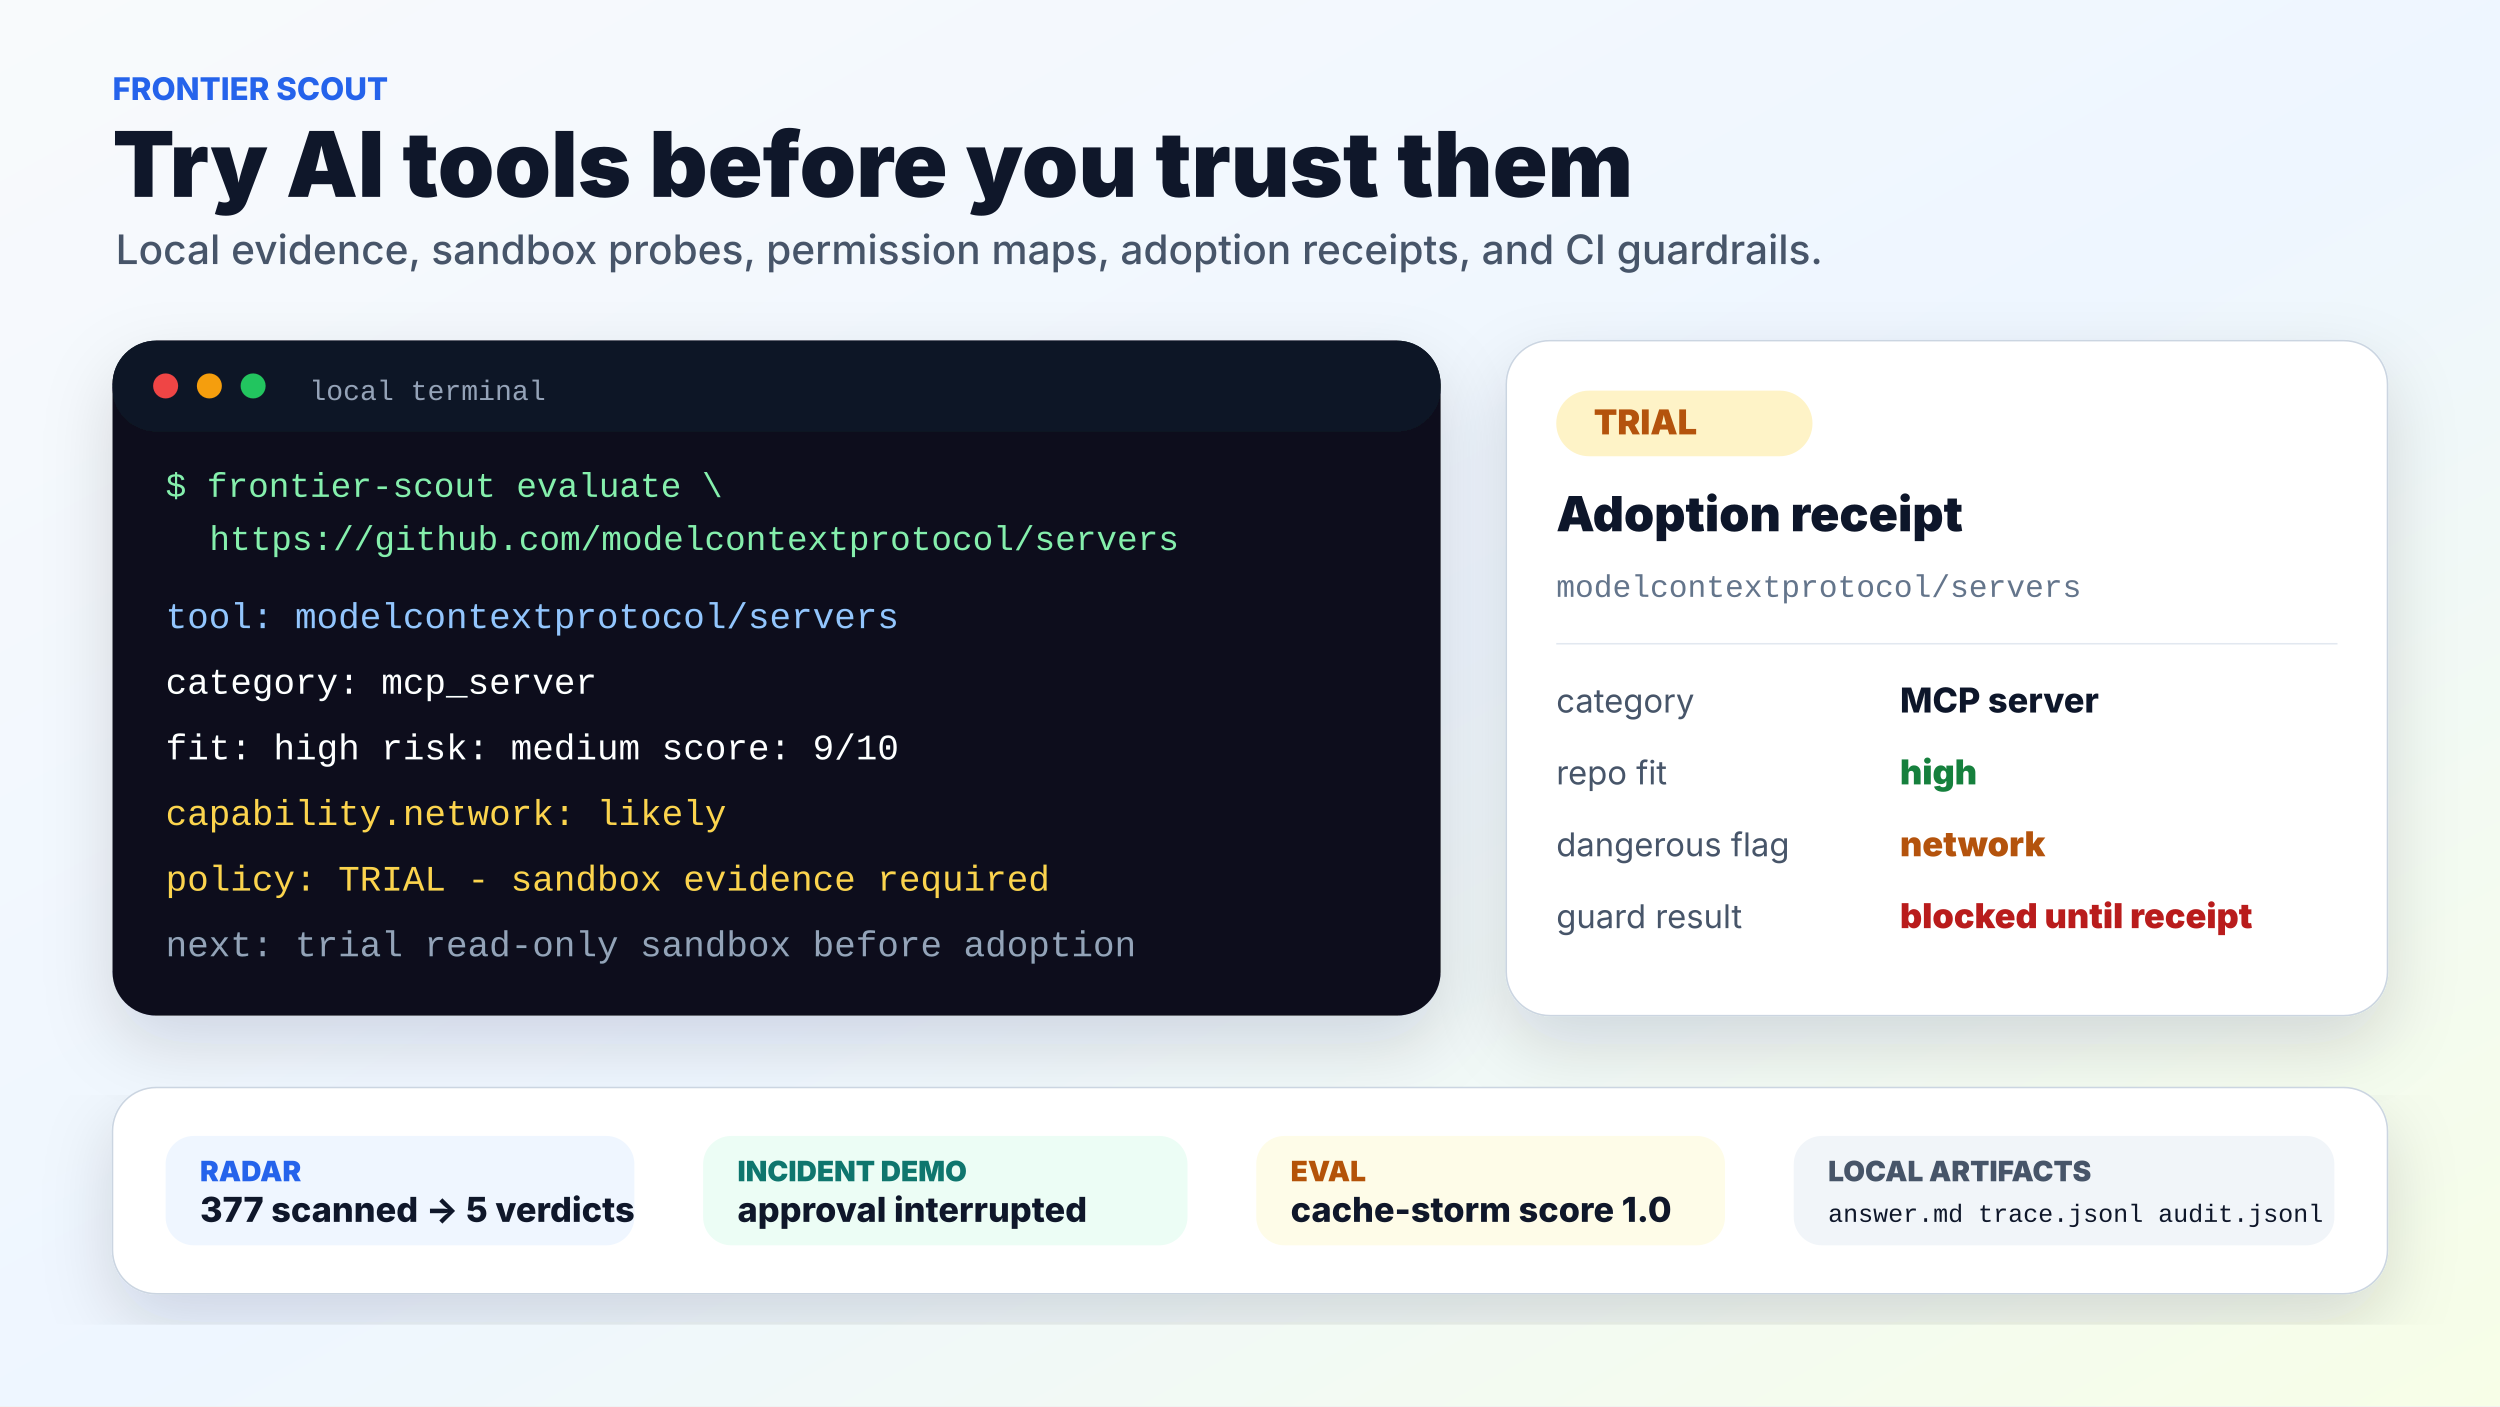
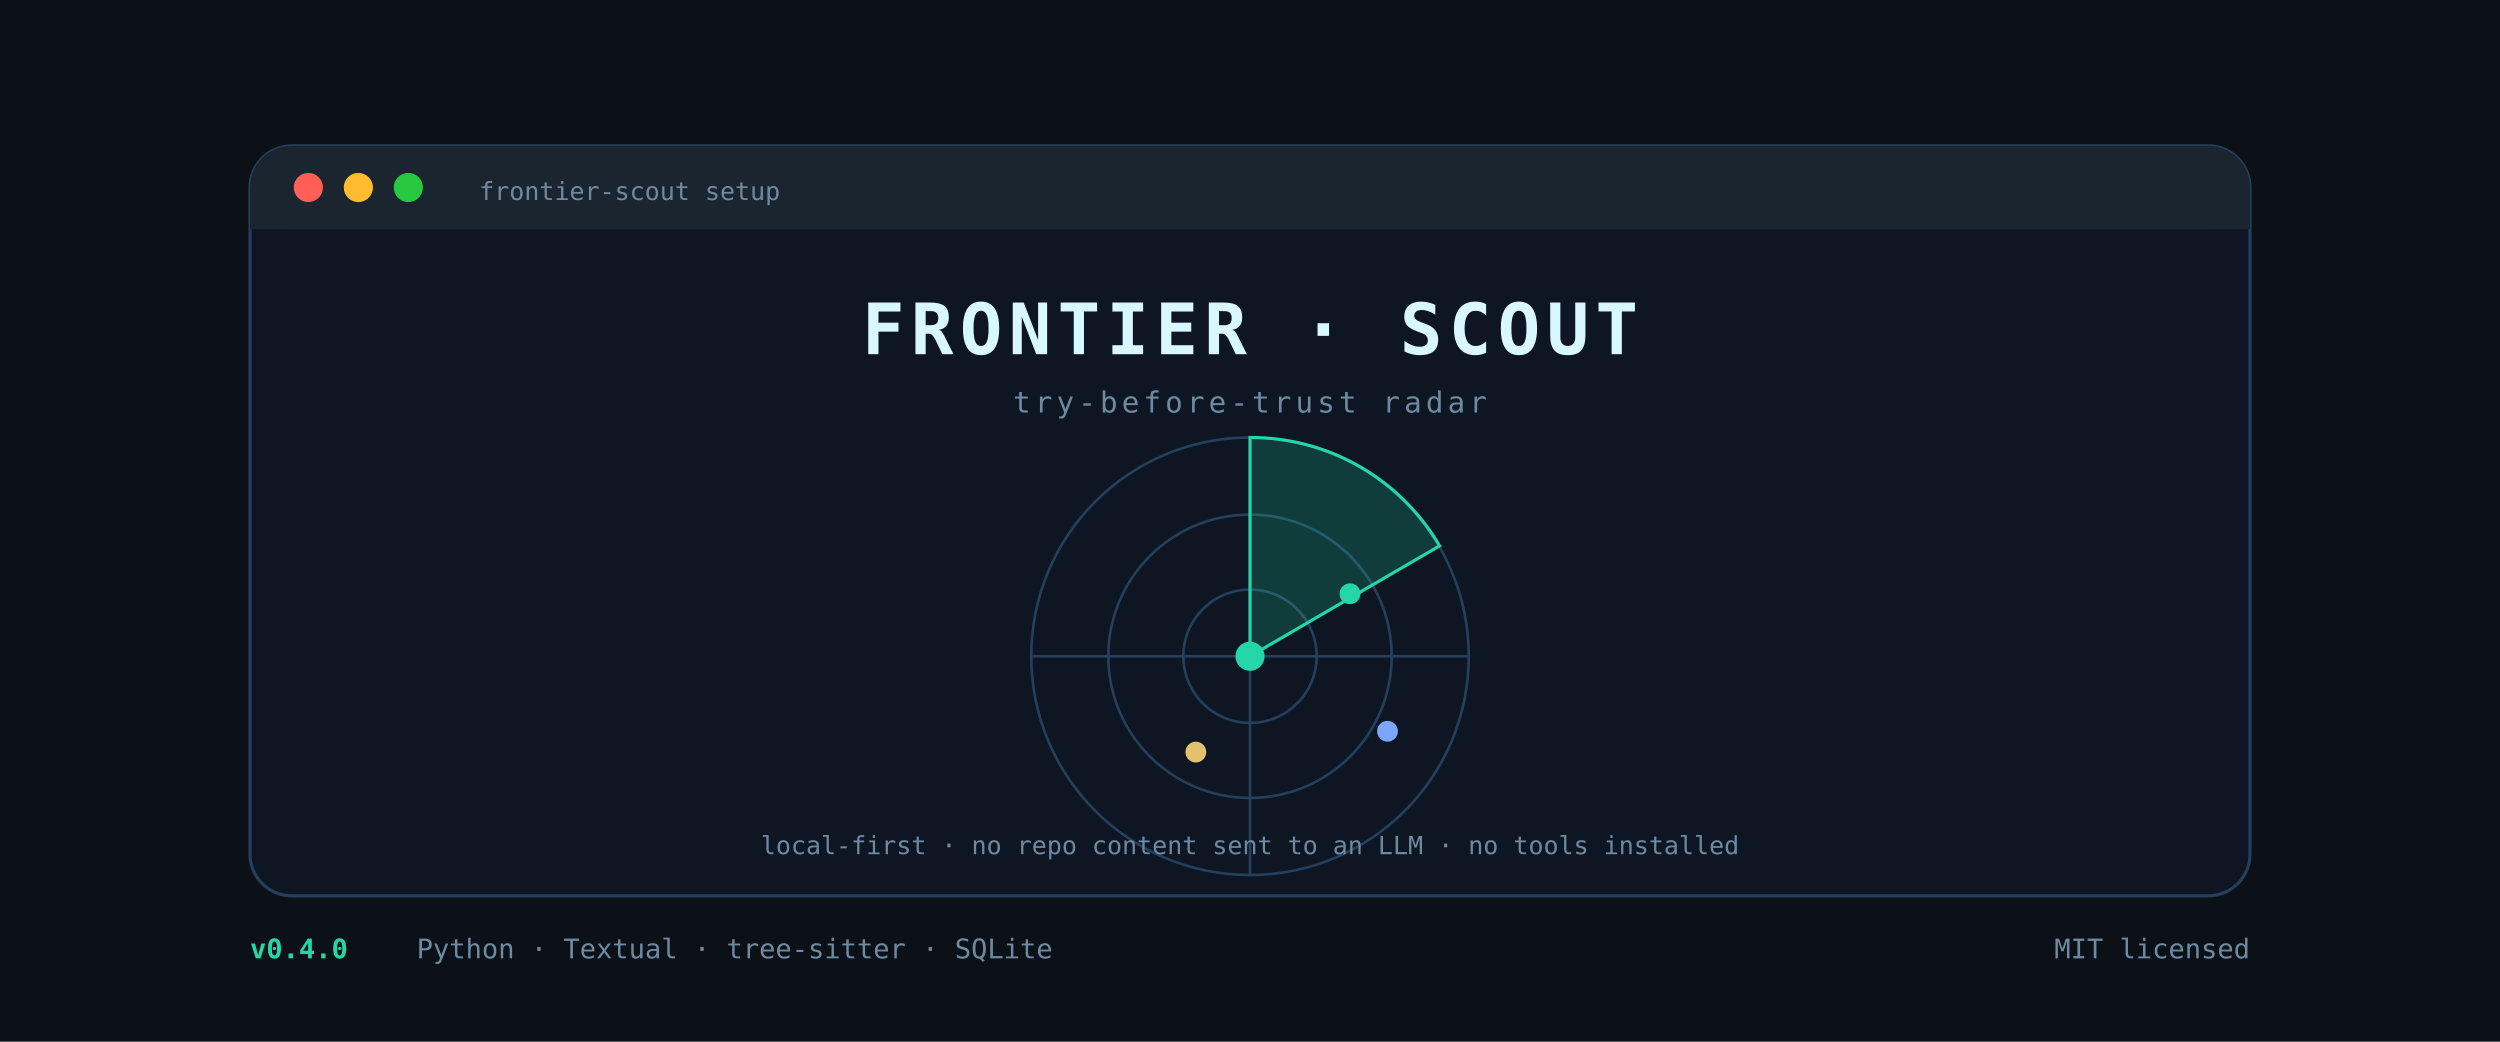
- <svg xmlns="http://www.w3.org/2000/svg" width="1600" height="900" viewBox="0 0 1600 900" role="img" aria-labelledby="title desc">
+ <svg xmlns="http://www.w3.org/2000/svg" viewBox="0 0 1200 500" role="img" aria-labelledby="title desc">
  <defs>
-     <linearGradient id="hero-bg" x1="0" y1="0" x2="1" y2="1">
-       <stop offset="0" stop-color="#f8fafc" />
-       <stop offset="0.52" stop-color="#eef6ff" />
-       <stop offset="1" stop-color="#f7fee7" />
-     </linearGradient>
-     <filter id="shadow" x="-10%" y="-10%" width="120%" height="125%">
-       <feDropShadow dx="0" dy="18" stdDeviation="22" flood-color="#0f172a" flood-opacity="0.14" />
-     </filter>
    <style>
-       .sans { font-family: Inter, ui-sans-serif, system-ui, -apple-system, BlinkMacSystemFont, "Segoe UI", Arial, sans-serif; }
-       .mono { font-family: "SFMono-Regular", Menlo, Consolas, "Liberation Mono", monospace; }
-       .ink { fill: #0f172a; }
-       .muted { fill: #475569; }
-       .soft { fill: #64748b; }
-       .blue { fill: #2563eb; }
-       .teal { fill: #0f766e; }
-       .green { fill: #15803d; }
-       .amber { fill: #b45309; }
-       .red { fill: #b91c1c; }
-       .white { fill: #ffffff; }
-       .terminal { fill: #08111f; }
-       .term-muted { fill: #94a3b8; }
-       .term-green { fill: #86efac; }
-       .term-blue { fill: #93c5fd; }
-       .term-amber { fill: #fcd34d; }
-       .stroke { stroke: #cbd5e1; }
+       .mono { font-family: "JetBrains Mono", "SFMono-Regular", Menlo, Consolas, monospace; }
+       .ink  { fill: #d9f7ff; }
+       .muted { fill: #6e8aa1; }
+       .mint { fill: #24d6a8; }
+       .border { stroke: #25405c; fill: none; }
+       .ring { stroke: #25405c; stroke-width: 1.25; fill: none; }
+       .sweep-mint { stroke: #24d6a8; stroke-width: 1.5; fill: #24d6a8; fill-opacity: 0.2; }
    </style>
  </defs>
-   <rect width="1600" height="900" fill="url(#hero-bg)" />
-   <g transform="translate(72 64)">
-     <text x="0" y="0" class="sans blue" font-size="20" font-weight="800">FRONTIER SCOUT</text>
-     <text x="0" y="62" class="sans ink" font-size="58" font-weight="900">Try AI tools before you trust them</text>
-     <text x="2" y="105" class="sans muted" font-size="26" font-weight="500">Local evidence, sandbox probes, permission maps, adoption receipts, and CI guardrails.</text>
+   <rect width="1200" height="500" fill="#0b1117" />
+   <g transform="translate(120 70)">
+     <rect x="0" y="0" width="960" height="360" rx="20" fill="#0d1622" stroke="#25405c" stroke-width="1.5" />
+     <rect x="0" y="0" width="960" height="40" rx="20" fill="#1b2530" />
+     <rect x="0" y="20" width="960" height="20" fill="#1b2530" />
+     <circle cx="28" cy="20" r="7" fill="#ff5f57" />
+     <circle cx="52" cy="20" r="7" fill="#febc2e" />
+     <circle cx="76" cy="20" r="7" fill="#28c840" />
+     <text x="110" y="26" class="mono muted" font-size="12">frontier-scout setup</text>
+     <text x="480" y="100" text-anchor="middle" class="mono ink" font-size="34" font-weight="700" letter-spacing="3">FRONTIER · SCOUT</text>
+     <text x="480" y="128" text-anchor="middle" class="mono muted" font-size="14" letter-spacing="2">try-before-trust radar</text>
+     <g transform="translate(480 245)">
+       <circle r="105" class="ring" />
+       <circle r="68" class="ring" />
+       <circle r="32" class="ring" />
+       <line x1="-105" y1="0" x2="105" y2="0" class="ring" />
+       <line x1="0" y1="-105" x2="0" y2="105" class="ring" />
+       <path d="M 0 0 L 0 -105 A 105 105 0 0 1 91 -53 Z" class="sweep-mint" />
+       <circle r="7" fill="#24d6a8" />
+       <circle cx="48" cy="-30" r="5" fill="#24d6a8" />
+       <circle cx="-26" cy="46" r="5" fill="#e3c26f" />
+       <circle cx="66" cy="36" r="5" fill="#7aa6ff" />
+     </g>
+     <text x="480" y="340" text-anchor="middle" class="mono muted" font-size="12">local-first  ·  no repo content sent to an LLM  ·  no tools installed</text>
  </g>
-   <g transform="translate(72 218)" filter="url(#shadow)">
-     <rect x="0" y="0" width="850" height="432" rx="28" class="terminal" />
-     <rect x="0" y="0" width="850" height="58" rx="28" fill="#111827" />
-     <circle cx="34" cy="29" r="8" fill="#ef4444" />
-     <circle cx="62" cy="29" r="8" fill="#f59e0b" />
-     <circle cx="90" cy="29" r="8" fill="#22c55e" />
-     <text x="126" y="38" class="mono term-muted" font-size="18">local terminal</text>
-     <text x="34" y="100" class="mono term-green" font-size="22">$ frontier-scout evaluate \</text>
-     <text x="62" y="134" class="mono term-green" font-size="22">https://github.com/modelcontextprotocol/servers</text>
-     <text x="34" y="184" class="mono term-blue" font-size="23">tool: modelcontextprotocol/servers</text>
-     <text x="34" y="226" class="mono white" font-size="23">category: mcp_server</text>
-     <text x="34" y="268" class="mono white" font-size="23">fit: high       risk: medium       score: 9/10</text>
-     <text x="34" y="310" class="mono term-amber" font-size="23">capability.network: likely</text>
-     <text x="34" y="352" class="mono term-amber" font-size="23">policy: TRIAL - sandbox evidence required</text>
-     <text x="34" y="394" class="mono term-muted" font-size="23">next: trial read-only sandbox before adoption</text>
-   </g>
-   <g transform="translate(964 218)" filter="url(#shadow)">
-     <rect x="0" y="0" width="564" height="432" rx="28" fill="#ffffff" class="stroke" />
-     <rect x="32" y="32" width="164" height="42" rx="21" fill="#fef3c7" />
-     <text x="56" y="60" class="sans amber" font-size="22" font-weight="900">TRIAL</text>
-     <text x="32" y="122" class="sans ink" font-size="31" font-weight="900">Adoption receipt</text>
-     <text x="32" y="164" class="mono soft" font-size="20">modelcontextprotocol/servers</text>
-     <line x1="32" y1="194" x2="532" y2="194" stroke="#e2e8f0" />
-     <text x="32" y="238" class="sans muted" font-size="21">category</text>
-     <text x="252" y="238" class="sans ink" font-size="22" font-weight="800">MCP server</text>
-     <text x="32" y="284" class="sans muted" font-size="21">repo fit</text>
-     <text x="252" y="284" class="sans green" font-size="22" font-weight="900">high</text>
-     <text x="32" y="330" class="sans muted" font-size="21">dangerous flag</text>
-     <text x="252" y="330" class="sans amber" font-size="22" font-weight="900">network</text>
-     <text x="32" y="376" class="sans muted" font-size="21">guard result</text>
-     <text x="252" y="376" class="sans red" font-size="22" font-weight="900">blocked until receipt</text>
-   </g>
-   <g transform="translate(72 696)">
-     <rect x="0" y="0" width="1456" height="132" rx="28" fill="#ffffff" stroke="#cbd5e1" filter="url(#shadow)" />
-     <g transform="translate(34 31)">
-       <rect x="0" y="0" width="300" height="70" rx="18" fill="#eff6ff" />
-       <text x="22" y="29" class="sans blue" font-size="18" font-weight="900">RADAR</text>
-       <text x="22" y="55" class="sans ink" font-size="22" font-weight="800">377 scanned -&gt; 5 verdicts</text>
-     </g>
-     <g transform="translate(378 31)">
-       <rect x="0" y="0" width="310" height="70" rx="18" fill="#ecfdf5" />
-       <text x="22" y="29" class="sans teal" font-size="18" font-weight="900">INCIDENT DEMO</text>
-       <text x="22" y="55" class="sans ink" font-size="22" font-weight="800">approval interrupted</text>
-     </g>
-     <g transform="translate(732 31)">
-       <rect x="0" y="0" width="300" height="70" rx="18" fill="#fefce8" />
-       <text x="22" y="29" class="sans amber" font-size="18" font-weight="900">EVAL</text>
-       <text x="22" y="55" class="sans ink" font-size="22" font-weight="800">cache-storm score 1.0</text>
-     </g>
-     <g transform="translate(1076 31)">
-       <rect x="0" y="0" width="346" height="70" rx="18" fill="#f1f5f9" />
-       <text x="22" y="29" class="sans muted" font-size="18" font-weight="900">LOCAL ARTIFACTS</text>
-       <text x="22" y="55" class="mono ink" font-size="16">answer.md trace.jsonl audit.jsonl</text>
-     </g>
+   <g transform="translate(120 460)" class="mono">
+     <text x="0" y="0" class="mint" font-size="13" font-weight="700">v0.4.0</text>
+     <text x="80" y="0" class="muted" font-size="13">Python · Textual · tree-sitter · SQLite</text>
+     <text x="960" y="0" text-anchor="end" class="muted" font-size="13">MIT licensed</text>
  </g>
</svg>
